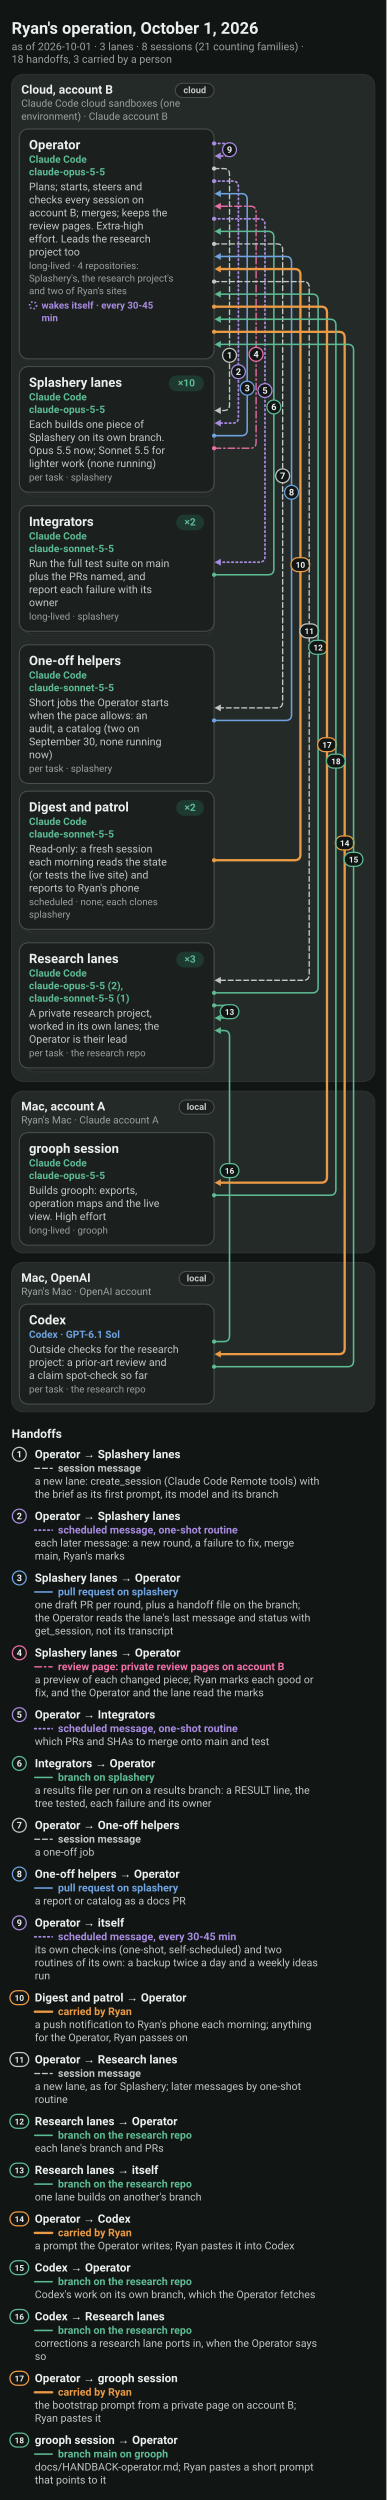
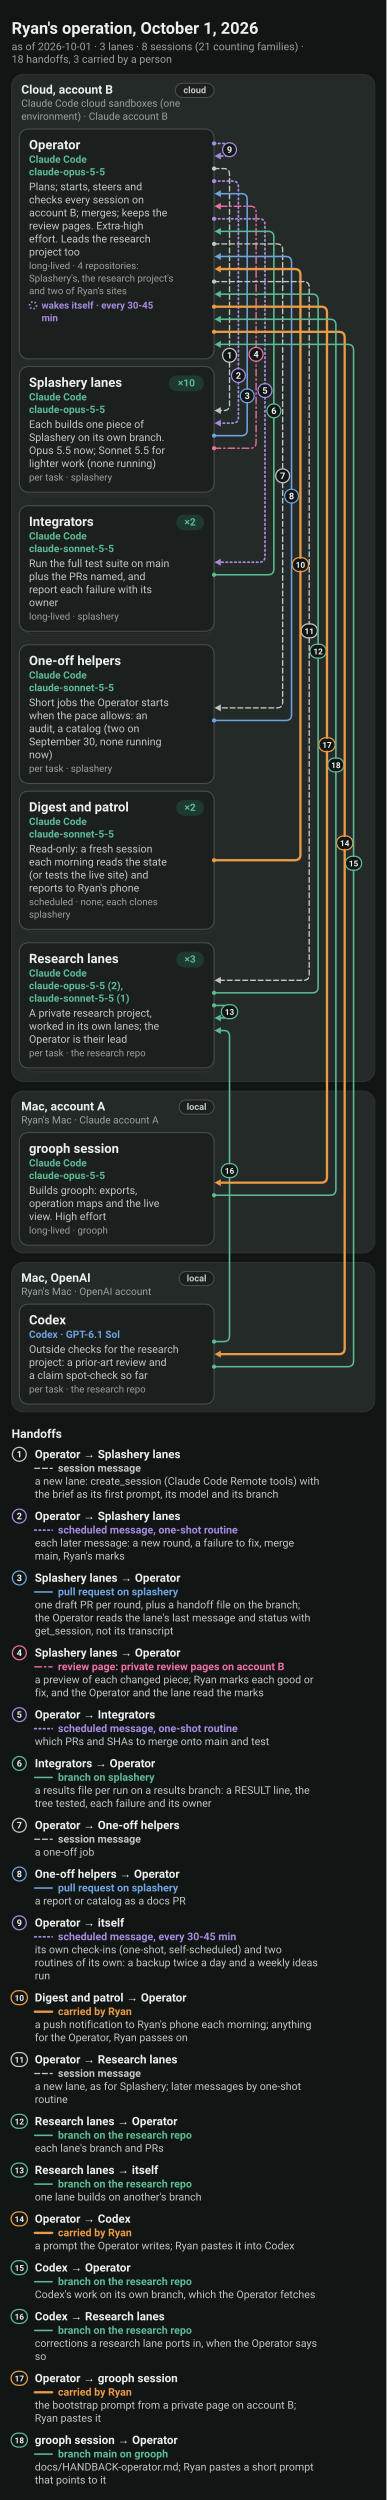
<svg xmlns="http://www.w3.org/2000/svg" class="grooph-picture" data-picture="map" viewBox="0 0 400 2588" width="400" height="2588" role="img" font-family="system-ui, -apple-system, 'Segoe UI', Roboto, 'Helvetica Neue', Arial, sans-serif">
  <rect x="0" y="0" width="400" height="2588" style="fill:#111514" />
  <text x="12" y="35" font-size="17" font-weight="700" style="fill:#ebefed">Ryan's operation, October 1, 2026</text>
  <text x="12" y="52" font-size="11" style="fill:#99a19e">as of 2026-10-01 · 3 lanes · 8 sessions (21 counting families) ·</text>
  <text x="12" y="65" font-size="11" style="fill:#99a19e">18 handoffs, 3 carried by a person</text>
  <g data-lane="cloud-b">
    <rect x="12" y="77" width="376" height="1042.5" rx="12" stroke-width="1" style="fill:#242a27;stroke:#2d3331" />
    <text x="22" y="97" font-size="12.5" font-weight="700" style="fill:#ebefed">Cloud, account B</text>
    <rect x="181.5" y="86.2" width="40.1" height="14.7" rx="7.4" stroke-width="1" style="fill:#1b201e;stroke:#4a524f" />
    <text x="201.6" y="96.5" font-size="9.5" font-weight="700" text-anchor="middle" style="fill:#c0c7c4">cloud</text>
    <text x="22" y="110.5" font-size="10.5" style="fill:#99a19e">Claude Code cloud sandboxes (one</text>
    <text x="22" y="124" font-size="10.5" style="fill:#99a19e">environment) · Claude account B</text>
  </g>
  <g data-lane="mac-a">
    <rect x="12" y="1129.5" width="376" height="167.5" rx="12" stroke-width="1" style="fill:#242a27;stroke:#2d3331" />
    <text x="22" y="1149.5" font-size="12.5" font-weight="700" style="fill:#ebefed">Mac, account A</text>
    <rect x="185.4" y="1138.7" width="36.2" height="14.7" rx="7.4" stroke-width="1" style="fill:#1b201e;stroke:#4a524f" />
    <text x="203.5" y="1149" font-size="9.5" font-weight="700" text-anchor="middle" style="fill:#c0c7c4">local</text>
    <text x="22" y="1163" font-size="10.5" style="fill:#99a19e">Ryan's Mac · Claude account A</text>
  </g>
  <g data-lane="mac-openai">
    <rect x="12" y="1307" width="376" height="154.5" rx="12" stroke-width="1" style="fill:#242a27;stroke:#2d3331" />
    <text x="22" y="1327" font-size="12.5" font-weight="700" style="fill:#ebefed">Mac, OpenAI</text>
    <rect x="185.4" y="1316.2" width="36.2" height="14.7" rx="7.4" stroke-width="1" style="fill:#1b201e;stroke:#4a524f" />
    <text x="203.5" y="1326.5" font-size="9.5" font-weight="700" text-anchor="middle" style="fill:#c0c7c4">local</text>
    <text x="22" y="1340.5" font-size="10.5" style="fill:#99a19e">Ryan's Mac · OpenAI account</text>
  </g>
  <g data-session="operator">
    <rect data-card="" x="20" y="133.5" width="201.6" height="238" rx="9" stroke-width="1" style="fill:#1b201e;stroke:#4a524f" />
    <text x="30" y="154.5" font-size="13.5" font-weight="700" style="fill:#ebefed">Operator</text>
    <text x="30" y="168.5" font-size="10.5" font-weight="700" style="fill:#5dbb94">Claude Code</text>
    <text x="30" y="181.5" font-size="10.5" font-weight="700" style="fill:#5dbb94">claude-opus-5-5</text>
    <text x="30" y="197" font-size="11" style="fill:#c0c7c4">Plans; starts, steers and</text>
    <text x="30" y="210.5" font-size="11" style="fill:#c0c7c4">checks every session on</text>
    <text x="30" y="224" font-size="11" style="fill:#c0c7c4">account B; merges; keeps the</text>
    <text x="30" y="237.5" font-size="11" style="fill:#c0c7c4">review pages. Extra-high</text>
    <text x="30" y="251" font-size="11" style="fill:#c0c7c4">effort. Leads the research</text>
    <text x="30" y="264.5" font-size="11" style="fill:#c0c7c4">project too</text>
    <text x="30" y="278.5" font-size="10" style="fill:#99a19e">long-lived · 4 repositories:</text>
    <text x="30" y="291.5" font-size="10" style="fill:#99a19e">Splashery's, the research project's</text>
    <text x="30" y="304.5" font-size="10" style="fill:#99a19e">and two of Ryan's sites</text>
    <circle data-wakes="" cx="34.2" cy="316.1" r="3.6" fill="none" stroke-width="1.8" stroke-dasharray="1.5 2.2" style="stroke:#a88be0" />
    <text x="43" y="319.5" font-size="10" font-weight="700" style="fill:#a88be0">wakes itself · every 30-45</text>
    <text x="43" y="332.5" font-size="10" font-weight="700" style="fill:#a88be0">min</text>
  </g>
  <g data-session="splashery-lanes">
    <rect x="26" y="385.5" width="195.6" height="128" rx="9" stroke-width="1" style="fill:#1b201e;stroke:#2d3331" />
    <rect x="23" y="382.5" width="198.6" height="129" rx="9" stroke-width="1" style="fill:#1b201e;stroke:#2d3331" />
    <rect data-card="" x="20" y="379.5" width="201.6" height="130" rx="9" stroke-width="1" style="fill:#1b201e;stroke:#4a524f" />
    <text x="30" y="400.5" font-size="13.5" font-weight="700" style="fill:#ebefed">Splashery lanes</text>
    <rect x="174.8" y="388.7" width="36.3" height="16.3" rx="8.1" style="fill:#1e3a30" />
    <text x="193" y="400" font-size="10.5" font-weight="700" text-anchor="middle" style="fill:#5dbb94">×10</text>
    <text x="30" y="414.5" font-size="10.5" font-weight="700" style="fill:#5dbb94">Claude Code</text>
    <text x="30" y="427.5" font-size="10.5" font-weight="700" style="fill:#5dbb94">claude-opus-5-5</text>
    <text x="30" y="443" font-size="11" style="fill:#c0c7c4">Each builds one piece of</text>
    <text x="30" y="456.5" font-size="11" style="fill:#c0c7c4">Splashery on its own branch.</text>
    <text x="30" y="470" font-size="11" style="fill:#c0c7c4">Opus 5.5 now; Sonnet 5.5 for</text>
    <text x="30" y="483.5" font-size="11" style="fill:#c0c7c4">lighter work (none running)</text>
    <text x="30" y="497.5" font-size="10" style="fill:#99a19e">per task · splashery</text>
  </g>
  <g data-session="integrators">
    <rect x="26" y="529.5" width="195.6" height="128" rx="9" stroke-width="1" style="fill:#1b201e;stroke:#2d3331" />
    <rect x="23" y="526.5" width="198.6" height="129" rx="9" stroke-width="1" style="fill:#1b201e;stroke:#2d3331" />
    <rect data-card="" x="20" y="523.5" width="201.6" height="130" rx="9" stroke-width="1" style="fill:#1b201e;stroke:#4a524f" />
    <text x="30" y="544.5" font-size="13.5" font-weight="700" style="fill:#ebefed">Integrators</text>
    <rect x="182.5" y="532.7" width="28.6" height="16.3" rx="8.1" style="fill:#1e3a30" />
    <text x="196.8" y="544" font-size="10.5" font-weight="700" text-anchor="middle" style="fill:#5dbb94">×2</text>
    <text x="30" y="558.5" font-size="10.5" font-weight="700" style="fill:#5dbb94">Claude Code</text>
    <text x="30" y="571.5" font-size="10.5" font-weight="700" style="fill:#5dbb94">claude-sonnet-5-5</text>
    <text x="30" y="587" font-size="11" style="fill:#c0c7c4">Run the full test suite on main</text>
    <text x="30" y="600.5" font-size="11" style="fill:#c0c7c4">plus the PRs named, and</text>
    <text x="30" y="614" font-size="11" style="fill:#c0c7c4">report each failure with its</text>
    <text x="30" y="627.5" font-size="11" style="fill:#c0c7c4">owner</text>
    <text x="30" y="641.5" font-size="10" style="fill:#99a19e">long-lived · splashery</text>
  </g>
  <g data-session="helpers">
    <rect data-card="" x="20" y="667.5" width="201.6" height="143.5" rx="9" stroke-width="1" style="fill:#1b201e;stroke:#4a524f" />
    <text x="30" y="688.5" font-size="13.5" font-weight="700" style="fill:#ebefed">One-off helpers</text>
    <text x="30" y="702.5" font-size="10.5" font-weight="700" style="fill:#5dbb94">Claude Code</text>
    <text x="30" y="715.5" font-size="10.5" font-weight="700" style="fill:#5dbb94">claude-sonnet-5-5</text>
    <text x="30" y="731" font-size="11" style="fill:#c0c7c4">Short jobs the Operator starts</text>
    <text x="30" y="744.5" font-size="11" style="fill:#c0c7c4">when the pace allows: an</text>
    <text x="30" y="758" font-size="11" style="fill:#c0c7c4">audit, a catalog (two on</text>
    <text x="30" y="771.5" font-size="11" style="fill:#c0c7c4">September 30, none running</text>
    <text x="30" y="785" font-size="11" style="fill:#c0c7c4">now)</text>
    <text x="30" y="799" font-size="10" style="fill:#99a19e">per task · splashery</text>
  </g>
  <g data-session="fresh-routines">
    <rect x="26" y="825" width="195.6" height="141" rx="9" stroke-width="1" style="fill:#1b201e;stroke:#2d3331" />
    <rect x="23" y="822" width="198.6" height="142" rx="9" stroke-width="1" style="fill:#1b201e;stroke:#2d3331" />
    <rect data-card="" x="20" y="819" width="201.6" height="143" rx="9" stroke-width="1" style="fill:#1b201e;stroke:#4a524f" />
    <text x="30" y="840" font-size="13.5" font-weight="700" style="fill:#ebefed">Digest and patrol</text>
    <rect x="182.5" y="828.2" width="28.6" height="16.3" rx="8.1" style="fill:#1e3a30" />
    <text x="196.8" y="839.5" font-size="10.5" font-weight="700" text-anchor="middle" style="fill:#5dbb94">×2</text>
    <text x="30" y="854" font-size="10.5" font-weight="700" style="fill:#5dbb94">Claude Code</text>
    <text x="30" y="867" font-size="10.5" font-weight="700" style="fill:#5dbb94">claude-sonnet-5-5</text>
    <text x="30" y="882.5" font-size="11" style="fill:#c0c7c4">Read-only: a fresh session</text>
    <text x="30" y="896" font-size="11" style="fill:#c0c7c4">each morning reads the state</text>
    <text x="30" y="909.5" font-size="11" style="fill:#c0c7c4">(or tests the live site) and</text>
    <text x="30" y="923" font-size="11" style="fill:#c0c7c4">reports to Ryan's phone</text>
    <text x="30" y="937" font-size="10" style="fill:#99a19e">scheduled · none; each clones</text>
    <text x="30" y="950" font-size="10" style="fill:#99a19e">splashery</text>
  </g>
  <g data-session="research-lanes">
    <rect x="26" y="982" width="195.6" height="127.5" rx="9" stroke-width="1" style="fill:#1b201e;stroke:#2d3331" />
    <rect x="23" y="979" width="198.6" height="128.5" rx="9" stroke-width="1" style="fill:#1b201e;stroke:#2d3331" />
    <rect data-card="" x="20" y="976" width="201.6" height="129.5" rx="9" stroke-width="1" style="fill:#1b201e;stroke:#4a524f" />
    <text x="30" y="997" font-size="13.5" font-weight="700" style="fill:#ebefed">Research lanes</text>
    <rect x="182.5" y="985.2" width="28.6" height="16.3" rx="8.1" style="fill:#1e3a30" />
    <text x="196.8" y="996.5" font-size="10.5" font-weight="700" text-anchor="middle" style="fill:#5dbb94">×3</text>
    <text x="30" y="1011" font-size="10.5" font-weight="700" style="fill:#5dbb94">Claude Code</text>
    <text x="30" y="1024" font-size="10.5" font-weight="700" style="fill:#5dbb94">claude-opus-5-5 (2),</text>
    <text x="30" y="1037" font-size="10.5" font-weight="700" style="fill:#5dbb94">claude-sonnet-5-5 (1)</text>
    <text x="30" y="1052.5" font-size="11" style="fill:#c0c7c4">A private research project,</text>
    <text x="30" y="1066" font-size="11" style="fill:#c0c7c4">worked in its own lanes; the</text>
    <text x="30" y="1079.5" font-size="11" style="fill:#c0c7c4">Operator is their lead</text>
    <text x="30" y="1093.5" font-size="10" style="fill:#99a19e">per task · the research repo</text>
  </g>
  <g data-session="grooph">
    <rect data-card="" x="20" y="1172.5" width="201.6" height="116.5" rx="9" stroke-width="1" style="fill:#1b201e;stroke:#4a524f" />
    <text x="30" y="1193.5" font-size="13.5" font-weight="700" style="fill:#ebefed">grooph session</text>
    <text x="30" y="1207.5" font-size="10.5" font-weight="700" style="fill:#5dbb94">Claude Code</text>
    <text x="30" y="1220.5" font-size="10.5" font-weight="700" style="fill:#5dbb94">claude-opus-5-5</text>
    <text x="30" y="1236" font-size="11" style="fill:#c0c7c4">Builds grooph: exports,</text>
    <text x="30" y="1249.5" font-size="11" style="fill:#c0c7c4">operation maps and the live</text>
    <text x="30" y="1263" font-size="11" style="fill:#c0c7c4">view. High effort</text>
    <text x="30" y="1277" font-size="10" style="fill:#99a19e">long-lived · grooph</text>
  </g>
  <g data-session="codex">
    <rect data-card="" x="20" y="1350" width="201.6" height="103.5" rx="9" stroke-width="1" style="fill:#1b201e;stroke:#4a524f" />
    <text x="30" y="1371" font-size="13.5" font-weight="700" style="fill:#ebefed">Codex</text>
    <text x="30" y="1385" font-size="10.5" font-weight="700" style="fill:#6fa3e0">Codex · GPT-6.1 Sol</text>
    <text x="30" y="1400.5" font-size="11" style="fill:#c0c7c4">Outside checks for the research</text>
    <text x="30" y="1414" font-size="11" style="fill:#c0c7c4">project: a prior-art review and</text>
    <text x="30" y="1427.5" font-size="11" style="fill:#c0c7c4">a claim spot-check so far</text>
    <text x="30" y="1441.5" font-size="10" style="fill:#99a19e">per task · the research repo</text>
  </g>
+   <g data-plate="h-start-lanes">
+     <circle cx="237.6" cy="367.8" r="7.2" stroke-width="1.3" style="fill:#111514;stroke:#c0c7c4" />
+   </g>
+   <g data-plate="h-steer-lanes">
+     <circle cx="246.8" cy="388.8" r="7.2" stroke-width="1.3" style="fill:#111514;stroke:#a88be0" />
+   </g>
+   <g data-plate="h-lanes-back">
+     <circle cx="255.9" cy="409.8" r="7.2" stroke-width="1.3" style="fill:#111514;stroke:#6fa3e0" />
+   </g>
+   <g data-plate="h-lanes-clips">
+     <circle cx="265.1" cy="366.8" r="7.2" stroke-width="1.3" style="fill:#111514;stroke:#ee6fa6" />
+   </g>
+   <g data-plate="h-start-tests">
+     <circle cx="274.3" cy="404.3" r="7.2" stroke-width="1.3" style="fill:#111514;stroke:#a88be0" />
+   </g>
+   <g data-plate="h-tests-back">
+     <circle cx="283.5" cy="425.3" r="7.2" stroke-width="1.3" style="fill:#111514;stroke:#5dbb94" />
+   </g>
+   <g data-plate="h-start-helpers">
+     <circle cx="292.6" cy="492.6" r="7.2" stroke-width="1.3" style="fill:#111514;stroke:#c0c7c4" />
+   </g>
+   <g data-plate="h-helpers-back">
+     <circle cx="301.8" cy="513.6" r="7.2" stroke-width="1.3" style="fill:#111514;stroke:#6fa3e0" />
+   </g>
+   <g data-plate="h-fresh-routines">
+     <rect x="302.5" y="577.3" width="16.9" height="14.4" rx="7.2" stroke-width="1.3" style="fill:#111514;stroke:#eb9a45" />
+   </g>
+   <g data-plate="h-start-research">
+     <rect x="311.7" y="645.9" width="16.9" height="14.4" rx="7.2" stroke-width="1.3" style="fill:#111514;stroke:#c0c7c4" />
+   </g>
+   <g data-plate="h-research-back">
+     <rect x="320.8" y="666.9" width="16.9" height="14.4" rx="7.2" stroke-width="1.3" style="fill:#111514;stroke:#5dbb94" />
+   </g>
+   <g data-plate="h-brief-codex">
+     <rect x="348.4" y="865.4" width="16.9" height="14.4" rx="7.2" stroke-width="1.3" style="fill:#111514;stroke:#eb9a45" />
+   </g>
+   <g data-plate="h-codex-back">
+     <rect x="357.5" y="886.4" width="16.9" height="14.4" rx="7.2" stroke-width="1.3" style="fill:#111514;stroke:#5dbb94" />
+   </g>
+   <g data-plate="h-codex-research">
+     <rect x="229.1" y="1204.6" width="16.9" height="14.4" rx="7.2" stroke-width="1.3" style="fill:#111514;stroke:#5dbb94" />
+   </g>
+   <g data-plate="h-brief-grooph">
+     <rect x="330" y="763.7" width="16.9" height="14.4" rx="7.2" stroke-width="1.3" style="fill:#111514;stroke:#eb9a45" />
+   </g>
+   <g data-plate="h-grooph-back">
+     <rect x="339.2" y="784.7" width="16.9" height="14.4" rx="7.2" stroke-width="1.3" style="fill:#111514;stroke:#5dbb94" />
+   </g>
  <g data-handoff="h-start-lanes">
-     <path d="M221.6,174.5 H231.6 Q237.6,174.5 237.6,180.5 V419 Q237.6,425 231.6,425 H227.1" fill="none" stroke-width="1.4" stroke-linecap="round" stroke-dasharray="5 3" style="stroke:#c0c7c4" />
+     <path d="M221.6,174.5 H231.6 Q237.6,174.5 237.6,180.5 V360.6 M237.6,375 V419 Q237.6,425 231.6,425 H227.1" fill="none" stroke-width="1.4" stroke-linecap="round" stroke-dasharray="5 3" style="stroke:#c0c7c4" />
    <circle cx="221.6" cy="174.5" r="2.2" style="fill:#c0c7c4" />
    <path d="M222.1,425 l6.5,-3.6 v7.2 z" style="fill:#c0c7c4" />
-     <g data-badge="">
-       <circle cx="237.6" cy="367.8" r="7.2" stroke-width="1.3" style="fill:#111514;stroke:#c0c7c4" />
-       <text x="237.6" y="371.1" font-size="9.5" font-weight="700" text-anchor="middle" style="fill:#ebefed">1</text>
-     </g>
  </g>
  <g data-handoff="h-steer-lanes">
-     <path d="M221.6,187.5 H240.8 Q246.8,187.5 246.8,193.5 V432 Q246.8,438 240.8,438 H227.1" fill="none" stroke-width="1.8" stroke-linecap="round" stroke-dasharray="1.5 3" style="stroke:#a88be0" />
+     <path d="M221.6,187.5 H240.8 Q246.8,187.5 246.8,193.5 V381.6 M246.8,396 V432 Q246.8,438 240.8,438 H227.1" fill="none" stroke-width="1.8" stroke-linecap="round" stroke-dasharray="1.5 3" style="stroke:#a88be0" />
    <circle cx="221.6" cy="187.5" r="2.2" style="fill:#a88be0" />
    <path d="M222.1,438 l6.5,-3.6 v7.2 z" style="fill:#a88be0" />
-     <g data-badge="">
-       <circle cx="246.8" cy="384.8" r="7.2" stroke-width="1.3" style="fill:#111514;stroke:#a88be0" />
-       <text x="246.8" y="388.1" font-size="9.5" font-weight="700" text-anchor="middle" style="fill:#ebefed">2</text>
-     </g>
  </g>
  <g data-handoff="h-lanes-back">
-     <path d="M221.6,451 H249.9 Q255.9,451 255.9,445 V206.5 Q255.9,200.5 249.9,200.5 H227.1" fill="none" stroke-width="1.6" stroke-linecap="round" style="stroke:#6fa3e0" />
+     <path d="M221.6,451 H249.9 Q255.9,451 255.9,445 V417 M255.9,402.6 V206.5 Q255.9,200.5 249.9,200.5 H227.1" fill="none" stroke-width="1.6" stroke-linecap="round" style="stroke:#6fa3e0" />
    <circle cx="221.6" cy="451" r="2.2" style="fill:#6fa3e0" />
    <path d="M222.1,200.5 l6.5,-3.6 v7.2 z" style="fill:#6fa3e0" />
-     <g data-badge="">
-       <circle cx="255.9" cy="401.8" r="7.2" stroke-width="1.3" style="fill:#111514;stroke:#6fa3e0" />
-       <text x="255.9" y="405.1" font-size="9.5" font-weight="700" text-anchor="middle" style="fill:#ebefed">3</text>
-     </g>
  </g>
  <g data-handoff="h-lanes-clips">
-     <path d="M221.6,464 H259.1 Q265.1,464 265.1,458 V219.5 Q265.1,213.5 259.1,213.5 H227.1" fill="none" stroke-width="1.4" stroke-linecap="round" stroke-dasharray="7 3 1.5 3" style="stroke:#ee6fa6" />
+     <path d="M221.6,464 H259.1 Q265.1,464 265.1,458 V374 M265.1,359.6 V219.5 Q265.1,213.5 259.1,213.5 H227.1" fill="none" stroke-width="1.4" stroke-linecap="round" stroke-dasharray="7 3 1.5 3" style="stroke:#ee6fa6" />
    <circle cx="221.6" cy="464" r="2.2" style="fill:#ee6fa6" />
    <path d="M222.1,213.5 l6.5,-3.6 v7.2 z" style="fill:#ee6fa6" />
-     <g data-badge="">
-       <circle cx="265.1" cy="366.8" r="7.2" stroke-width="1.3" style="fill:#111514;stroke:#ee6fa6" />
-       <text x="265.1" y="370.1" font-size="9.5" font-weight="700" text-anchor="middle" style="fill:#ebefed">4</text>
-     </g>
  </g>
  <g data-handoff="h-start-tests">
-     <path d="M221.6,226.5 H268.3 Q274.3,226.5 274.3,232.5 V576 Q274.3,582 268.3,582 H227.1" fill="none" stroke-width="1.8" stroke-linecap="round" stroke-dasharray="1.5 3" style="stroke:#a88be0" />
+     <path d="M221.6,226.5 H268.3 Q274.3,226.5 274.3,232.5 V397.1 M274.3,411.5 V576 Q274.3,582 268.3,582 H227.1" fill="none" stroke-width="1.8" stroke-linecap="round" stroke-dasharray="1.5 3" style="stroke:#a88be0" />
    <circle cx="221.6" cy="226.5" r="2.2" style="fill:#a88be0" />
    <path d="M222.1,582 l6.5,-3.6 v7.2 z" style="fill:#a88be0" />
-     <g data-badge="">
-       <circle cx="274.3" cy="404.3" r="7.2" stroke-width="1.3" style="fill:#111514;stroke:#a88be0" />
-       <text x="274.3" y="407.6" font-size="9.5" font-weight="700" text-anchor="middle" style="fill:#ebefed">5</text>
-     </g>
  </g>
  <g data-handoff="h-tests-back">
-     <path d="M221.6,595 H277.5 Q283.5,595 283.5,589 V245.5 Q283.5,239.5 277.5,239.5 H227.1" fill="none" stroke-width="1.6" stroke-linecap="round" style="stroke:#5dbb94" />
+     <path d="M221.6,595 H277.5 Q283.5,595 283.5,589 V432.5 M283.5,418.1 V245.5 Q283.5,239.5 277.5,239.5 H227.1" fill="none" stroke-width="1.6" stroke-linecap="round" style="stroke:#5dbb94" />
    <circle cx="221.6" cy="595" r="2.2" style="fill:#5dbb94" />
    <path d="M222.1,239.5 l6.5,-3.6 v7.2 z" style="fill:#5dbb94" />
-     <g data-badge="">
-       <circle cx="283.5" cy="421.3" r="7.2" stroke-width="1.3" style="fill:#111514;stroke:#5dbb94" />
-       <text x="283.5" y="424.6" font-size="9.5" font-weight="700" text-anchor="middle" style="fill:#ebefed">6</text>
-     </g>
  </g>
  <g data-handoff="h-start-helpers">
-     <path d="M221.6,252.5 H286.6 Q292.6,252.5 292.6,258.5 V726.8 Q292.6,732.8 286.6,732.8 H227.1" fill="none" stroke-width="1.4" stroke-linecap="round" stroke-dasharray="5 3" style="stroke:#c0c7c4" />
+     <path d="M221.6,252.5 H286.6 Q292.6,252.5 292.6,258.5 V485.4 M292.6,499.8 V726.8 Q292.6,732.8 286.6,732.8 H227.1" fill="none" stroke-width="1.4" stroke-linecap="round" stroke-dasharray="5 3" style="stroke:#c0c7c4" />
    <circle cx="221.6" cy="252.5" r="2.2" style="fill:#c0c7c4" />
    <path d="M222.1,732.8 l6.5,-3.6 v7.2 z" style="fill:#c0c7c4" />
-     <g data-badge="">
-       <circle cx="292.6" cy="492.6" r="7.2" stroke-width="1.3" style="fill:#111514;stroke:#c0c7c4" />
-       <text x="292.6" y="495.9" font-size="9.5" font-weight="700" text-anchor="middle" style="fill:#ebefed">7</text>
-     </g>
  </g>
  <g data-handoff="h-helpers-back">
-     <path d="M221.6,745.8 H295.8 Q301.8,745.8 301.8,739.8 V271.5 Q301.8,265.5 295.8,265.5 H227.1" fill="none" stroke-width="1.6" stroke-linecap="round" style="stroke:#6fa3e0" />
+     <path d="M221.6,745.8 H295.8 Q301.8,745.8 301.8,739.8 V520.8 M301.8,506.4 V271.5 Q301.8,265.5 295.8,265.5 H227.1" fill="none" stroke-width="1.6" stroke-linecap="round" style="stroke:#6fa3e0" />
    <circle cx="221.6" cy="745.8" r="2.2" style="fill:#6fa3e0" />
    <path d="M222.1,265.5 l6.5,-3.6 v7.2 z" style="fill:#6fa3e0" />
-     <g data-badge="">
-       <circle cx="301.8" cy="509.6" r="7.2" stroke-width="1.3" style="fill:#111514;stroke:#6fa3e0" />
-       <text x="301.8" y="512.9" font-size="9.5" font-weight="700" text-anchor="middle" style="fill:#ebefed">8</text>
-     </g>
  </g>
  <g data-handoff="h-self-wake">
    <path d="M221.6,148.5 H231.6 Q237.6,148.5 237.6,154.5 V155.5 Q237.6,161.5 231.6,161.5 H227.1" fill="none" stroke-width="1.8" stroke-linecap="round" stroke-dasharray="1.5 3" style="stroke:#a88be0" />
    <circle cx="221.6" cy="148.5" r="2.2" style="fill:#a88be0" />
    <path d="M222.1,161.5 l6.5,-3.6 v7.2 z" style="fill:#a88be0" />
-     <g data-badge="">
-       <circle cx="237.6" cy="155" r="7.2" stroke-width="1.3" style="fill:#111514;stroke:#a88be0" />
-       <text x="237.6" y="158.3" font-size="9.5" font-weight="700" text-anchor="middle" style="fill:#ebefed">9</text>
-     </g>
+   </g>
+   <g data-plate="h-self-wake">
+     <circle cx="237.6" cy="155" r="7.2" stroke-width="1.3" style="fill:#111514;stroke:#a88be0" />
  </g>
  <g data-handoff="h-fresh-routines">
-     <path d="M221.6,890.5 H305 Q311,890.5 311,884.5 V284.5 Q311,278.5 305,278.5 H227.1" fill="none" stroke-width="2.4" stroke-linecap="round" style="stroke:#eb9a45" />
+     <path d="M221.6,890.5 H305 Q311,890.5 311,884.5 V591.7 M311,577.3 V284.5 Q311,278.5 305,278.5 H227.1" fill="none" stroke-width="2.4" stroke-linecap="round" style="stroke:#eb9a45" />
    <circle cx="221.6" cy="890.5" r="2.2" style="fill:#eb9a45" />
    <path d="M222.1,278.5 l6.5,-3.6 v7.2 z" style="fill:#eb9a45" />
-     <g data-badge="">
-       <rect x="301.2" y="577.3" width="19.4" height="14.4" rx="7.2" stroke-width="1.3" style="fill:#111514;stroke:#eb9a45" />
-       <text x="311" y="587.8" font-size="8.5" font-weight="700" text-anchor="middle" style="fill:#ebefed">10</text>
-     </g>
  </g>
  <g data-handoff="h-start-research">
-     <path d="M221.6,291.5 H314.1 Q320.1,291.5 320.1,297.5 V1008.8 Q320.1,1014.8 314.1,1014.8 H227.1" fill="none" stroke-width="1.4" stroke-linecap="round" stroke-dasharray="5 3" style="stroke:#c0c7c4" />
+     <path d="M221.6,291.5 H314.1 Q320.1,291.5 320.1,297.5 V645.9 M320.1,660.3 V1008.8 Q320.1,1014.8 314.1,1014.8 H227.1" fill="none" stroke-width="1.4" stroke-linecap="round" stroke-dasharray="5 3" style="stroke:#c0c7c4" />
    <circle cx="221.6" cy="291.5" r="2.2" style="fill:#c0c7c4" />
    <path d="M222.1,1014.8 l6.5,-3.6 v7.2 z" style="fill:#c0c7c4" />
-     <g data-badge="">
-       <rect x="310.4" y="645.9" width="19.4" height="14.4" rx="7.2" stroke-width="1.3" style="fill:#111514;stroke:#c0c7c4" />
-       <text x="320.1" y="656.4" font-size="8.5" font-weight="700" text-anchor="middle" style="fill:#ebefed">11</text>
-     </g>
  </g>
  <g data-handoff="h-research-back">
-     <path d="M221.6,1027.8 H323.3 Q329.3,1027.8 329.3,1021.8 V310.5 Q329.3,304.5 323.3,304.5 H227.1" fill="none" stroke-width="1.6" stroke-linecap="round" style="stroke:#5dbb94" />
+     <path d="M221.6,1027.8 H323.3 Q329.3,1027.8 329.3,1021.8 V681.3 M329.3,666.9 V310.5 Q329.3,304.5 323.3,304.5 H227.1" fill="none" stroke-width="1.6" stroke-linecap="round" style="stroke:#5dbb94" />
    <circle cx="221.6" cy="1027.8" r="2.2" style="fill:#5dbb94" />
    <path d="M222.1,304.5 l6.5,-3.6 v7.2 z" style="fill:#5dbb94" />
-     <g data-badge="">
-       <rect x="319.6" y="662.9" width="19.4" height="14.4" rx="7.2" stroke-width="1.3" style="fill:#111514;stroke:#5dbb94" />
-       <text x="329.3" y="673.4" font-size="8.5" font-weight="700" text-anchor="middle" style="fill:#ebefed">12</text>
-     </g>
  </g>
  <g data-handoff="h-research-each-other">
    <path d="M221.6,1040.8 H231.6 Q237.6,1040.8 237.6,1046.8 V1047.8 Q237.6,1053.8 231.6,1053.8 H227.1" fill="none" stroke-width="1.6" stroke-linecap="round" style="stroke:#5dbb94" />
    <circle cx="221.6" cy="1040.8" r="2.2" style="fill:#5dbb94" />
    <path d="M222.1,1053.8 l6.5,-3.6 v7.2 z" style="fill:#5dbb94" />
-     <g data-badge="">
-       <rect x="227.9" y="1040.1" width="19.4" height="14.4" rx="7.2" stroke-width="1.3" style="fill:#111514;stroke:#5dbb94" />
-       <text x="237.6" y="1050.6" font-size="8.5" font-weight="700" text-anchor="middle" style="fill:#ebefed">13</text>
-     </g>
+   </g>
+   <g data-plate="h-research-each-other">
+     <rect x="229.1" y="1040.1" width="16.9" height="14.4" rx="7.2" stroke-width="1.3" style="fill:#111514;stroke:#5dbb94" />
  </g>
  <g data-handoff="h-brief-codex">
-     <path d="M221.6,343.5 H350.8 Q356.8,343.5 356.8,349.5 V1395.8 Q356.8,1401.8 350.8,1401.8 H227.1" fill="none" stroke-width="2.4" stroke-linecap="round" style="stroke:#eb9a45" />
+     <path d="M221.6,343.5 H350.8 Q356.8,343.5 356.8,349.5 V865.4 M356.8,879.8 V1395.8 Q356.8,1401.8 350.8,1401.8 H227.1" fill="none" stroke-width="2.4" stroke-linecap="round" style="stroke:#eb9a45" />
    <circle cx="221.6" cy="343.5" r="2.2" style="fill:#eb9a45" />
    <path d="M222.1,1401.8 l6.5,-3.6 v7.2 z" style="fill:#eb9a45" />
-     <g data-badge="">
-       <rect x="347.1" y="865.4" width="19.4" height="14.4" rx="7.2" stroke-width="1.3" style="fill:#111514;stroke:#eb9a45" />
-       <text x="356.8" y="875.9" font-size="8.5" font-weight="700" text-anchor="middle" style="fill:#ebefed">14</text>
-     </g>
  </g>
  <g data-handoff="h-codex-back">
-     <path d="M221.6,1414.8 H360 Q366,1414.8 366,1408.8 V362.5 Q366,356.5 360,356.5 H227.1" fill="none" stroke-width="1.6" stroke-linecap="round" style="stroke:#5dbb94" />
+     <path d="M221.6,1414.8 H360 Q366,1414.8 366,1408.8 V900.8 M366,886.4 V362.5 Q366,356.5 360,356.5 H227.1" fill="none" stroke-width="1.6" stroke-linecap="round" style="stroke:#5dbb94" />
    <circle cx="221.6" cy="1414.8" r="2.2" style="fill:#5dbb94" />
    <path d="M222.1,356.5 l6.5,-3.6 v7.2 z" style="fill:#5dbb94" />
-     <g data-badge="">
-       <rect x="356.3" y="882.4" width="19.4" height="14.4" rx="7.2" stroke-width="1.3" style="fill:#111514;stroke:#5dbb94" />
-       <text x="366" y="892.9" font-size="8.5" font-weight="700" text-anchor="middle" style="fill:#ebefed">15</text>
-     </g>
  </g>
  <g data-handoff="h-codex-research">
-     <path d="M221.6,1388.8 H231.6 Q237.6,1388.8 237.6,1382.8 V1072.8 Q237.6,1066.8 231.6,1066.8 H227.1" fill="none" stroke-width="1.6" stroke-linecap="round" style="stroke:#5dbb94" />
+     <path d="M221.6,1388.8 H231.6 Q237.6,1388.8 237.6,1382.8 V1219 M237.6,1204.6 V1072.8 Q237.6,1066.8 231.6,1066.8 H227.1" fill="none" stroke-width="1.6" stroke-linecap="round" style="stroke:#5dbb94" />
    <circle cx="221.6" cy="1388.8" r="2.2" style="fill:#5dbb94" />
    <path d="M222.1,1066.8 l6.5,-3.6 v7.2 z" style="fill:#5dbb94" />
-     <g data-badge="">
-       <rect x="227.9" y="1204.6" width="19.4" height="14.4" rx="7.2" stroke-width="1.3" style="fill:#111514;stroke:#5dbb94" />
-       <text x="237.6" y="1215.1" font-size="8.5" font-weight="700" text-anchor="middle" style="fill:#ebefed">16</text>
-     </g>
  </g>
  <g data-handoff="h-brief-grooph">
-     <path d="M221.6,317.5 H332.5 Q338.5,317.5 338.5,323.5 V1218.3 Q338.5,1224.3 332.5,1224.3 H227.1" fill="none" stroke-width="2.4" stroke-linecap="round" style="stroke:#eb9a45" />
+     <path d="M221.6,317.5 H332.5 Q338.5,317.5 338.5,323.5 V763.7 M338.5,778.1 V1218.3 Q338.5,1224.3 332.5,1224.3 H227.1" fill="none" stroke-width="2.4" stroke-linecap="round" style="stroke:#eb9a45" />
    <circle cx="221.6" cy="317.5" r="2.2" style="fill:#eb9a45" />
    <path d="M222.1,1224.3 l6.5,-3.6 v7.2 z" style="fill:#eb9a45" />
-     <g data-badge="">
-       <rect x="328.8" y="763.7" width="19.4" height="14.4" rx="7.2" stroke-width="1.3" style="fill:#111514;stroke:#eb9a45" />
-       <text x="338.5" y="774.2" font-size="8.5" font-weight="700" text-anchor="middle" style="fill:#ebefed">17</text>
-     </g>
  </g>
  <g data-handoff="h-grooph-back">
-     <path d="M221.6,1237.3 H341.7 Q347.7,1237.3 347.7,1231.3 V336.5 Q347.7,330.5 341.7,330.5 H227.1" fill="none" stroke-width="1.6" stroke-linecap="round" style="stroke:#5dbb94" />
+     <path d="M221.6,1237.3 H341.7 Q347.7,1237.3 347.7,1231.3 V799.1 M347.7,784.7 V336.5 Q347.7,330.5 341.7,330.5 H227.1" fill="none" stroke-width="1.6" stroke-linecap="round" style="stroke:#5dbb94" />
    <circle cx="221.6" cy="1237.3" r="2.2" style="fill:#5dbb94" />
    <path d="M222.1,330.5 l6.5,-3.6 v7.2 z" style="fill:#5dbb94" />
-     <g data-badge="">
-       <rect x="337.9" y="780.7" width="19.4" height="14.4" rx="7.2" stroke-width="1.3" style="fill:#111514;stroke:#5dbb94" />
-       <text x="347.7" y="791.2" font-size="8.5" font-weight="700" text-anchor="middle" style="fill:#ebefed">18</text>
-     </g>
+   </g>
+   <g data-number="h-start-lanes">
+     <text x="237.6" y="371.1" font-size="9.5" font-weight="700" text-anchor="middle" style="fill:#ebefed">1</text>
+   </g>
+   <g data-number="h-steer-lanes">
+     <text x="246.8" y="392.1" font-size="9.5" font-weight="700" text-anchor="middle" style="fill:#ebefed">2</text>
+   </g>
+   <g data-number="h-lanes-back">
+     <text x="255.9" y="413.1" font-size="9.5" font-weight="700" text-anchor="middle" style="fill:#ebefed">3</text>
+   </g>
+   <g data-number="h-lanes-clips">
+     <text x="265.1" y="370.1" font-size="9.5" font-weight="700" text-anchor="middle" style="fill:#ebefed">4</text>
+   </g>
+   <g data-number="h-start-tests">
+     <text x="274.3" y="407.6" font-size="9.5" font-weight="700" text-anchor="middle" style="fill:#ebefed">5</text>
+   </g>
+   <g data-number="h-tests-back">
+     <text x="283.5" y="428.6" font-size="9.5" font-weight="700" text-anchor="middle" style="fill:#ebefed">6</text>
+   </g>
+   <g data-number="h-start-helpers">
+     <text x="292.6" y="495.9" font-size="9.5" font-weight="700" text-anchor="middle" style="fill:#ebefed">7</text>
+   </g>
+   <g data-number="h-helpers-back">
+     <text x="301.8" y="516.9" font-size="9.5" font-weight="700" text-anchor="middle" style="fill:#ebefed">8</text>
+   </g>
+   <g data-number="h-self-wake">
+     <text x="237.6" y="158.3" font-size="9.5" font-weight="700" text-anchor="middle" style="fill:#ebefed">9</text>
+   </g>
+   <g data-number="h-fresh-routines">
+     <text x="311" y="587.8" font-size="8.5" font-weight="700" text-anchor="middle" style="fill:#ebefed">10</text>
+   </g>
+   <g data-number="h-start-research">
+     <text x="320.1" y="656.4" font-size="8.5" font-weight="700" text-anchor="middle" style="fill:#ebefed">11</text>
+   </g>
+   <g data-number="h-research-back">
+     <text x="329.3" y="677.4" font-size="8.5" font-weight="700" text-anchor="middle" style="fill:#ebefed">12</text>
+   </g>
+   <g data-number="h-research-each-other">
+     <text x="237.6" y="1050.6" font-size="8.5" font-weight="700" text-anchor="middle" style="fill:#ebefed">13</text>
+   </g>
+   <g data-number="h-brief-codex">
+     <text x="356.8" y="875.9" font-size="8.5" font-weight="700" text-anchor="middle" style="fill:#ebefed">14</text>
+   </g>
+   <g data-number="h-codex-back">
+     <text x="366" y="896.9" font-size="8.5" font-weight="700" text-anchor="middle" style="fill:#ebefed">15</text>
+   </g>
+   <g data-number="h-codex-research">
+     <text x="237.6" y="1215.1" font-size="8.5" font-weight="700" text-anchor="middle" style="fill:#ebefed">16</text>
+   </g>
+   <g data-number="h-brief-grooph">
+     <text x="338.5" y="774.2" font-size="8.5" font-weight="700" text-anchor="middle" style="fill:#ebefed">17</text>
+   </g>
+   <g data-number="h-grooph-back">
+     <text x="347.7" y="795.2" font-size="8.5" font-weight="700" text-anchor="middle" style="fill:#ebefed">18</text>
  </g>
  <text x="12" y="1488.5" font-size="12.5" font-weight="700" style="fill:#ebefed">Handoffs</text>
  <g data-handoff-row="h-start-lanes">
    <rect data-row="" x="8" y="1495.5" width="384" height="61" rx="8" style="fill:transparent" />
    <circle cx="20" cy="1505.5" r="7.2" stroke-width="1.3" style="fill:#111514;stroke:#c0c7c4" />
    <text x="20" y="1508.8" font-size="9.5" font-weight="700" text-anchor="middle" style="fill:#ebefed">1</text>
    <text x="36" y="1509.5" font-size="12" font-weight="700" style="fill:#ebefed">Operator → Splashery lanes</text>
    <path d="M36,1520 h18" fill="none" stroke-width="1.4" stroke-linecap="round" stroke-dasharray="5 3" style="stroke:#c0c7c4" />
    <text x="60" y="1523.5" font-size="11" font-weight="700" style="fill:#c0c7c4">session message</text>
    <text x="36" y="1537" font-size="11" style="fill:#c0c7c4">a new lane: create_session (Claude Code Remote tools) with</text>
    <text x="36" y="1550.5" font-size="11" style="fill:#c0c7c4">the brief as its first prompt, its model and its branch</text>
  </g>
  <g data-handoff-row="h-steer-lanes">
    <rect data-row="" x="8" y="1559.5" width="384" height="61" rx="8" style="fill:transparent" />
    <circle cx="20" cy="1569.5" r="7.2" stroke-width="1.3" style="fill:#111514;stroke:#a88be0" />
    <text x="20" y="1572.8" font-size="9.5" font-weight="700" text-anchor="middle" style="fill:#ebefed">2</text>
    <text x="36" y="1573.5" font-size="12" font-weight="700" style="fill:#ebefed">Operator → Splashery lanes</text>
    <path d="M36,1584 h18" fill="none" stroke-width="1.8" stroke-linecap="round" stroke-dasharray="1.5 3" style="stroke:#a88be0" />
    <text x="60" y="1587.5" font-size="11" font-weight="700" style="fill:#a88be0">scheduled message, one-shot routine</text>
    <text x="36" y="1601" font-size="11" style="fill:#c0c7c4">each later message: a new round, a failure to fix, merge</text>
    <text x="36" y="1614.5" font-size="11" style="fill:#c0c7c4">main, Ryan's marks</text>
  </g>
  <g data-handoff-row="h-lanes-back">
    <rect data-row="" x="8" y="1623.5" width="384" height="74.5" rx="8" style="fill:transparent" />
    <circle cx="20" cy="1633.5" r="7.2" stroke-width="1.3" style="fill:#111514;stroke:#6fa3e0" />
    <text x="20" y="1636.8" font-size="9.5" font-weight="700" text-anchor="middle" style="fill:#ebefed">3</text>
    <text x="36" y="1637.5" font-size="12" font-weight="700" style="fill:#ebefed">Splashery lanes → Operator</text>
    <path d="M36,1648 h18" fill="none" stroke-width="1.6" stroke-linecap="round" style="stroke:#6fa3e0" />
    <text x="60" y="1651.5" font-size="11" font-weight="700" style="fill:#6fa3e0">pull request on splashery</text>
    <text x="36" y="1665" font-size="11" style="fill:#c0c7c4">one draft PR per round, plus a handoff file on the branch;</text>
    <text x="36" y="1678.5" font-size="11" style="fill:#c0c7c4">the Operator reads the lane's last message and status with</text>
    <text x="36" y="1692" font-size="11" style="fill:#c0c7c4">get_session, not its transcript</text>
  </g>
  <g data-handoff-row="h-lanes-clips">
    <rect data-row="" x="8" y="1701" width="384" height="61" rx="8" style="fill:transparent" />
    <circle cx="20" cy="1711" r="7.2" stroke-width="1.3" style="fill:#111514;stroke:#ee6fa6" />
    <text x="20" y="1714.3" font-size="9.5" font-weight="700" text-anchor="middle" style="fill:#ebefed">4</text>
    <text x="36" y="1715" font-size="12" font-weight="700" style="fill:#ebefed">Splashery lanes → Operator</text>
    <path d="M36,1725.5 h18" fill="none" stroke-width="1.4" stroke-linecap="round" stroke-dasharray="7 3 1.5 3" style="stroke:#ee6fa6" />
    <text x="60" y="1729" font-size="11" font-weight="700" style="fill:#ee6fa6">review page: private review pages on account B</text>
    <text x="36" y="1742.5" font-size="11" style="fill:#c0c7c4">a preview of each changed piece; Ryan marks each good or</text>
    <text x="36" y="1756" font-size="11" style="fill:#c0c7c4">fix, and the Operator and the lane read the marks</text>
  </g>
  <g data-handoff-row="h-start-tests">
    <rect data-row="" x="8" y="1765" width="384" height="47.5" rx="8" style="fill:transparent" />
    <circle cx="20" cy="1775" r="7.2" stroke-width="1.3" style="fill:#111514;stroke:#a88be0" />
    <text x="20" y="1778.3" font-size="9.5" font-weight="700" text-anchor="middle" style="fill:#ebefed">5</text>
    <text x="36" y="1779" font-size="12" font-weight="700" style="fill:#ebefed">Operator → Integrators</text>
    <path d="M36,1789.5 h18" fill="none" stroke-width="1.8" stroke-linecap="round" stroke-dasharray="1.5 3" style="stroke:#a88be0" />
    <text x="60" y="1793" font-size="11" font-weight="700" style="fill:#a88be0">scheduled message, one-shot routine</text>
    <text x="36" y="1806.5" font-size="11" style="fill:#c0c7c4">which PRs and SHAs to merge onto main and test</text>
  </g>
  <g data-handoff-row="h-tests-back">
    <rect data-row="" x="8" y="1815.5" width="384" height="61" rx="8" style="fill:transparent" />
    <circle cx="20" cy="1825.5" r="7.2" stroke-width="1.3" style="fill:#111514;stroke:#5dbb94" />
    <text x="20" y="1828.8" font-size="9.5" font-weight="700" text-anchor="middle" style="fill:#ebefed">6</text>
    <text x="36" y="1829.5" font-size="12" font-weight="700" style="fill:#ebefed">Integrators → Operator</text>
    <path d="M36,1840 h18" fill="none" stroke-width="1.6" stroke-linecap="round" style="stroke:#5dbb94" />
    <text x="60" y="1843.5" font-size="11" font-weight="700" style="fill:#5dbb94">branch on splashery</text>
    <text x="36" y="1857" font-size="11" style="fill:#c0c7c4">a results file per run on a results branch: a RESULT line, the</text>
    <text x="36" y="1870.5" font-size="11" style="fill:#c0c7c4">tree tested, each failure and its owner</text>
  </g>
  <g data-handoff-row="h-start-helpers">
    <rect data-row="" x="8" y="1879.5" width="384" height="47.5" rx="8" style="fill:transparent" />
    <circle cx="20" cy="1889.5" r="7.2" stroke-width="1.3" style="fill:#111514;stroke:#c0c7c4" />
    <text x="20" y="1892.8" font-size="9.5" font-weight="700" text-anchor="middle" style="fill:#ebefed">7</text>
    <text x="36" y="1893.5" font-size="12" font-weight="700" style="fill:#ebefed">Operator → One-off helpers</text>
    <path d="M36,1904 h18" fill="none" stroke-width="1.4" stroke-linecap="round" stroke-dasharray="5 3" style="stroke:#c0c7c4" />
    <text x="60" y="1907.5" font-size="11" font-weight="700" style="fill:#c0c7c4">session message</text>
    <text x="36" y="1921" font-size="11" style="fill:#c0c7c4">a one-off job</text>
  </g>
  <g data-handoff-row="h-helpers-back">
    <rect data-row="" x="8" y="1930" width="384" height="47.5" rx="8" style="fill:transparent" />
    <circle cx="20" cy="1940" r="7.2" stroke-width="1.3" style="fill:#111514;stroke:#6fa3e0" />
    <text x="20" y="1943.3" font-size="9.5" font-weight="700" text-anchor="middle" style="fill:#ebefed">8</text>
    <text x="36" y="1944" font-size="12" font-weight="700" style="fill:#ebefed">One-off helpers → Operator</text>
    <path d="M36,1954.5 h18" fill="none" stroke-width="1.6" stroke-linecap="round" style="stroke:#6fa3e0" />
    <text x="60" y="1958" font-size="11" font-weight="700" style="fill:#6fa3e0">pull request on splashery</text>
    <text x="36" y="1971.5" font-size="11" style="fill:#c0c7c4">a report or catalog as a docs PR</text>
  </g>
  <g data-handoff-row="h-self-wake">
    <rect data-row="" x="8" y="1980.5" width="384" height="74.5" rx="8" style="fill:transparent" />
    <circle cx="20" cy="1990.5" r="7.2" stroke-width="1.3" style="fill:#111514;stroke:#a88be0" />
    <text x="20" y="1993.8" font-size="9.5" font-weight="700" text-anchor="middle" style="fill:#ebefed">9</text>
    <text x="36" y="1994.5" font-size="12" font-weight="700" style="fill:#ebefed">Operator → itself</text>
    <path d="M36,2005 h18" fill="none" stroke-width="1.8" stroke-linecap="round" stroke-dasharray="1.5 3" style="stroke:#a88be0" />
    <text x="60" y="2008.5" font-size="11" font-weight="700" style="fill:#a88be0">scheduled message, every 30-45 min</text>
    <text x="36" y="2022" font-size="11" style="fill:#c0c7c4">its own check-ins (one-shot, self-scheduled) and two</text>
    <text x="36" y="2035.5" font-size="11" style="fill:#c0c7c4">routines of its own: a backup twice a day and a weekly ideas</text>
    <text x="36" y="2049" font-size="11" style="fill:#c0c7c4">run</text>
  </g>
  <g data-handoff-row="h-fresh-routines">
    <rect data-row="" x="8" y="2058" width="384" height="61" rx="8" style="fill:transparent" />
-     <rect x="10.3" y="2060.8" width="19.4" height="14.4" rx="7.2" stroke-width="1.3" style="fill:#111514;stroke:#eb9a45" />
+     <rect x="11.5" y="2060.8" width="16.9" height="14.4" rx="7.2" stroke-width="1.3" style="fill:#111514;stroke:#eb9a45" />
    <text x="20" y="2071.3" font-size="8.5" font-weight="700" text-anchor="middle" style="fill:#ebefed">10</text>
    <text x="36" y="2072" font-size="12" font-weight="700" style="fill:#ebefed">Digest and patrol → Operator</text>
    <path d="M36,2082.5 h18" fill="none" stroke-width="2.4" stroke-linecap="round" style="stroke:#eb9a45" />
    <text x="60" y="2086" font-size="11" font-weight="700" style="fill:#eb9a45">carried by Ryan</text>
    <text x="36" y="2099.5" font-size="11" style="fill:#c0c7c4">a push notification to Ryan's phone each morning; anything</text>
    <text x="36" y="2113" font-size="11" style="fill:#c0c7c4">for the Operator, Ryan passes on</text>
  </g>
  <g data-handoff-row="h-start-research">
    <rect data-row="" x="8" y="2122" width="384" height="61" rx="8" style="fill:transparent" />
-     <rect x="10.3" y="2124.8" width="19.4" height="14.4" rx="7.2" stroke-width="1.3" style="fill:#111514;stroke:#c0c7c4" />
+     <rect x="11.5" y="2124.8" width="16.9" height="14.4" rx="7.2" stroke-width="1.3" style="fill:#111514;stroke:#c0c7c4" />
    <text x="20" y="2135.3" font-size="8.5" font-weight="700" text-anchor="middle" style="fill:#ebefed">11</text>
    <text x="36" y="2136" font-size="12" font-weight="700" style="fill:#ebefed">Operator → Research lanes</text>
    <path d="M36,2146.5 h18" fill="none" stroke-width="1.4" stroke-linecap="round" stroke-dasharray="5 3" style="stroke:#c0c7c4" />
    <text x="60" y="2150" font-size="11" font-weight="700" style="fill:#c0c7c4">session message</text>
    <text x="36" y="2163.5" font-size="11" style="fill:#c0c7c4">a new lane, as for Splashery; later messages by one-shot</text>
    <text x="36" y="2177" font-size="11" style="fill:#c0c7c4">routine</text>
  </g>
  <g data-handoff-row="h-research-back">
    <rect data-row="" x="8" y="2186" width="384" height="47.5" rx="8" style="fill:transparent" />
-     <rect x="10.3" y="2188.8" width="19.4" height="14.4" rx="7.2" stroke-width="1.3" style="fill:#111514;stroke:#5dbb94" />
+     <rect x="11.5" y="2188.8" width="16.9" height="14.4" rx="7.2" stroke-width="1.3" style="fill:#111514;stroke:#5dbb94" />
    <text x="20" y="2199.3" font-size="8.5" font-weight="700" text-anchor="middle" style="fill:#ebefed">12</text>
    <text x="36" y="2200" font-size="12" font-weight="700" style="fill:#ebefed">Research lanes → Operator</text>
    <path d="M36,2210.5 h18" fill="none" stroke-width="1.6" stroke-linecap="round" style="stroke:#5dbb94" />
    <text x="60" y="2214" font-size="11" font-weight="700" style="fill:#5dbb94">branch on the research repo</text>
    <text x="36" y="2227.5" font-size="11" style="fill:#c0c7c4">each lane's branch and PRs</text>
  </g>
  <g data-handoff-row="h-research-each-other">
    <rect data-row="" x="8" y="2236.5" width="384" height="47.5" rx="8" style="fill:transparent" />
-     <rect x="10.3" y="2239.3" width="19.4" height="14.4" rx="7.2" stroke-width="1.3" style="fill:#111514;stroke:#5dbb94" />
+     <rect x="11.5" y="2239.3" width="16.9" height="14.4" rx="7.2" stroke-width="1.3" style="fill:#111514;stroke:#5dbb94" />
    <text x="20" y="2249.8" font-size="8.5" font-weight="700" text-anchor="middle" style="fill:#ebefed">13</text>
    <text x="36" y="2250.5" font-size="12" font-weight="700" style="fill:#ebefed">Research lanes → itself</text>
    <path d="M36,2261 h18" fill="none" stroke-width="1.6" stroke-linecap="round" style="stroke:#5dbb94" />
    <text x="60" y="2264.5" font-size="11" font-weight="700" style="fill:#5dbb94">branch on the research repo</text>
    <text x="36" y="2278" font-size="11" style="fill:#c0c7c4">one lane builds on another's branch</text>
  </g>
  <g data-handoff-row="h-brief-codex">
    <rect data-row="" x="8" y="2287" width="384" height="47.5" rx="8" style="fill:transparent" />
-     <rect x="10.3" y="2289.8" width="19.4" height="14.4" rx="7.2" stroke-width="1.3" style="fill:#111514;stroke:#eb9a45" />
+     <rect x="11.5" y="2289.8" width="16.9" height="14.4" rx="7.2" stroke-width="1.3" style="fill:#111514;stroke:#eb9a45" />
    <text x="20" y="2300.3" font-size="8.5" font-weight="700" text-anchor="middle" style="fill:#ebefed">14</text>
    <text x="36" y="2301" font-size="12" font-weight="700" style="fill:#ebefed">Operator → Codex</text>
    <path d="M36,2311.5 h18" fill="none" stroke-width="2.4" stroke-linecap="round" style="stroke:#eb9a45" />
    <text x="60" y="2315" font-size="11" font-weight="700" style="fill:#eb9a45">carried by Ryan</text>
    <text x="36" y="2328.5" font-size="11" style="fill:#c0c7c4">a prompt the Operator writes; Ryan pastes it into Codex</text>
  </g>
  <g data-handoff-row="h-codex-back">
    <rect data-row="" x="8" y="2337.5" width="384" height="47.5" rx="8" style="fill:transparent" />
-     <rect x="10.3" y="2340.3" width="19.4" height="14.4" rx="7.2" stroke-width="1.3" style="fill:#111514;stroke:#5dbb94" />
+     <rect x="11.5" y="2340.3" width="16.9" height="14.4" rx="7.2" stroke-width="1.3" style="fill:#111514;stroke:#5dbb94" />
    <text x="20" y="2350.8" font-size="8.5" font-weight="700" text-anchor="middle" style="fill:#ebefed">15</text>
    <text x="36" y="2351.5" font-size="12" font-weight="700" style="fill:#ebefed">Codex → Operator</text>
    <path d="M36,2362 h18" fill="none" stroke-width="1.6" stroke-linecap="round" style="stroke:#5dbb94" />
    <text x="60" y="2365.5" font-size="11" font-weight="700" style="fill:#5dbb94">branch on the research repo</text>
    <text x="36" y="2379" font-size="11" style="fill:#c0c7c4">Codex's work on its own branch, which the Operator fetches</text>
  </g>
  <g data-handoff-row="h-codex-research">
    <rect data-row="" x="8" y="2388" width="384" height="61" rx="8" style="fill:transparent" />
-     <rect x="10.3" y="2390.8" width="19.4" height="14.4" rx="7.2" stroke-width="1.3" style="fill:#111514;stroke:#5dbb94" />
+     <rect x="11.5" y="2390.8" width="16.9" height="14.4" rx="7.2" stroke-width="1.3" style="fill:#111514;stroke:#5dbb94" />
    <text x="20" y="2401.3" font-size="8.5" font-weight="700" text-anchor="middle" style="fill:#ebefed">16</text>
    <text x="36" y="2402" font-size="12" font-weight="700" style="fill:#ebefed">Codex → Research lanes</text>
    <path d="M36,2412.5 h18" fill="none" stroke-width="1.6" stroke-linecap="round" style="stroke:#5dbb94" />
    <text x="60" y="2416" font-size="11" font-weight="700" style="fill:#5dbb94">branch on the research repo</text>
    <text x="36" y="2429.5" font-size="11" style="fill:#c0c7c4">corrections a research lane ports in, when the Operator says</text>
    <text x="36" y="2443" font-size="11" style="fill:#c0c7c4">so</text>
  </g>
  <g data-handoff-row="h-brief-grooph">
    <rect data-row="" x="8" y="2452" width="384" height="61" rx="8" style="fill:transparent" />
-     <rect x="10.3" y="2454.8" width="19.4" height="14.4" rx="7.2" stroke-width="1.3" style="fill:#111514;stroke:#eb9a45" />
+     <rect x="11.5" y="2454.8" width="16.9" height="14.4" rx="7.2" stroke-width="1.3" style="fill:#111514;stroke:#eb9a45" />
    <text x="20" y="2465.3" font-size="8.5" font-weight="700" text-anchor="middle" style="fill:#ebefed">17</text>
    <text x="36" y="2466" font-size="12" font-weight="700" style="fill:#ebefed">Operator → grooph session</text>
    <path d="M36,2476.5 h18" fill="none" stroke-width="2.4" stroke-linecap="round" style="stroke:#eb9a45" />
    <text x="60" y="2480" font-size="11" font-weight="700" style="fill:#eb9a45">carried by Ryan</text>
    <text x="36" y="2493.5" font-size="11" style="fill:#c0c7c4">the bootstrap prompt from a private page on account B;</text>
    <text x="36" y="2507" font-size="11" style="fill:#c0c7c4">Ryan pastes it</text>
  </g>
  <g data-handoff-row="h-grooph-back">
    <rect data-row="" x="8" y="2516" width="384" height="61" rx="8" style="fill:transparent" />
-     <rect x="10.3" y="2518.8" width="19.4" height="14.4" rx="7.2" stroke-width="1.3" style="fill:#111514;stroke:#5dbb94" />
+     <rect x="11.5" y="2518.8" width="16.9" height="14.4" rx="7.2" stroke-width="1.3" style="fill:#111514;stroke:#5dbb94" />
    <text x="20" y="2529.3" font-size="8.5" font-weight="700" text-anchor="middle" style="fill:#ebefed">18</text>
    <text x="36" y="2530" font-size="12" font-weight="700" style="fill:#ebefed">grooph session → Operator</text>
    <path d="M36,2540.5 h18" fill="none" stroke-width="1.6" stroke-linecap="round" style="stroke:#5dbb94" />
    <text x="60" y="2544" font-size="11" font-weight="700" style="fill:#5dbb94">branch main on grooph</text>
    <text x="36" y="2557.5" font-size="11" style="fill:#c0c7c4">docs/HANDBACK-operator.md; Ryan pastes a short prompt</text>
    <text x="36" y="2571" font-size="11" style="fill:#c0c7c4">that points to it</text>
  </g>
</svg>
